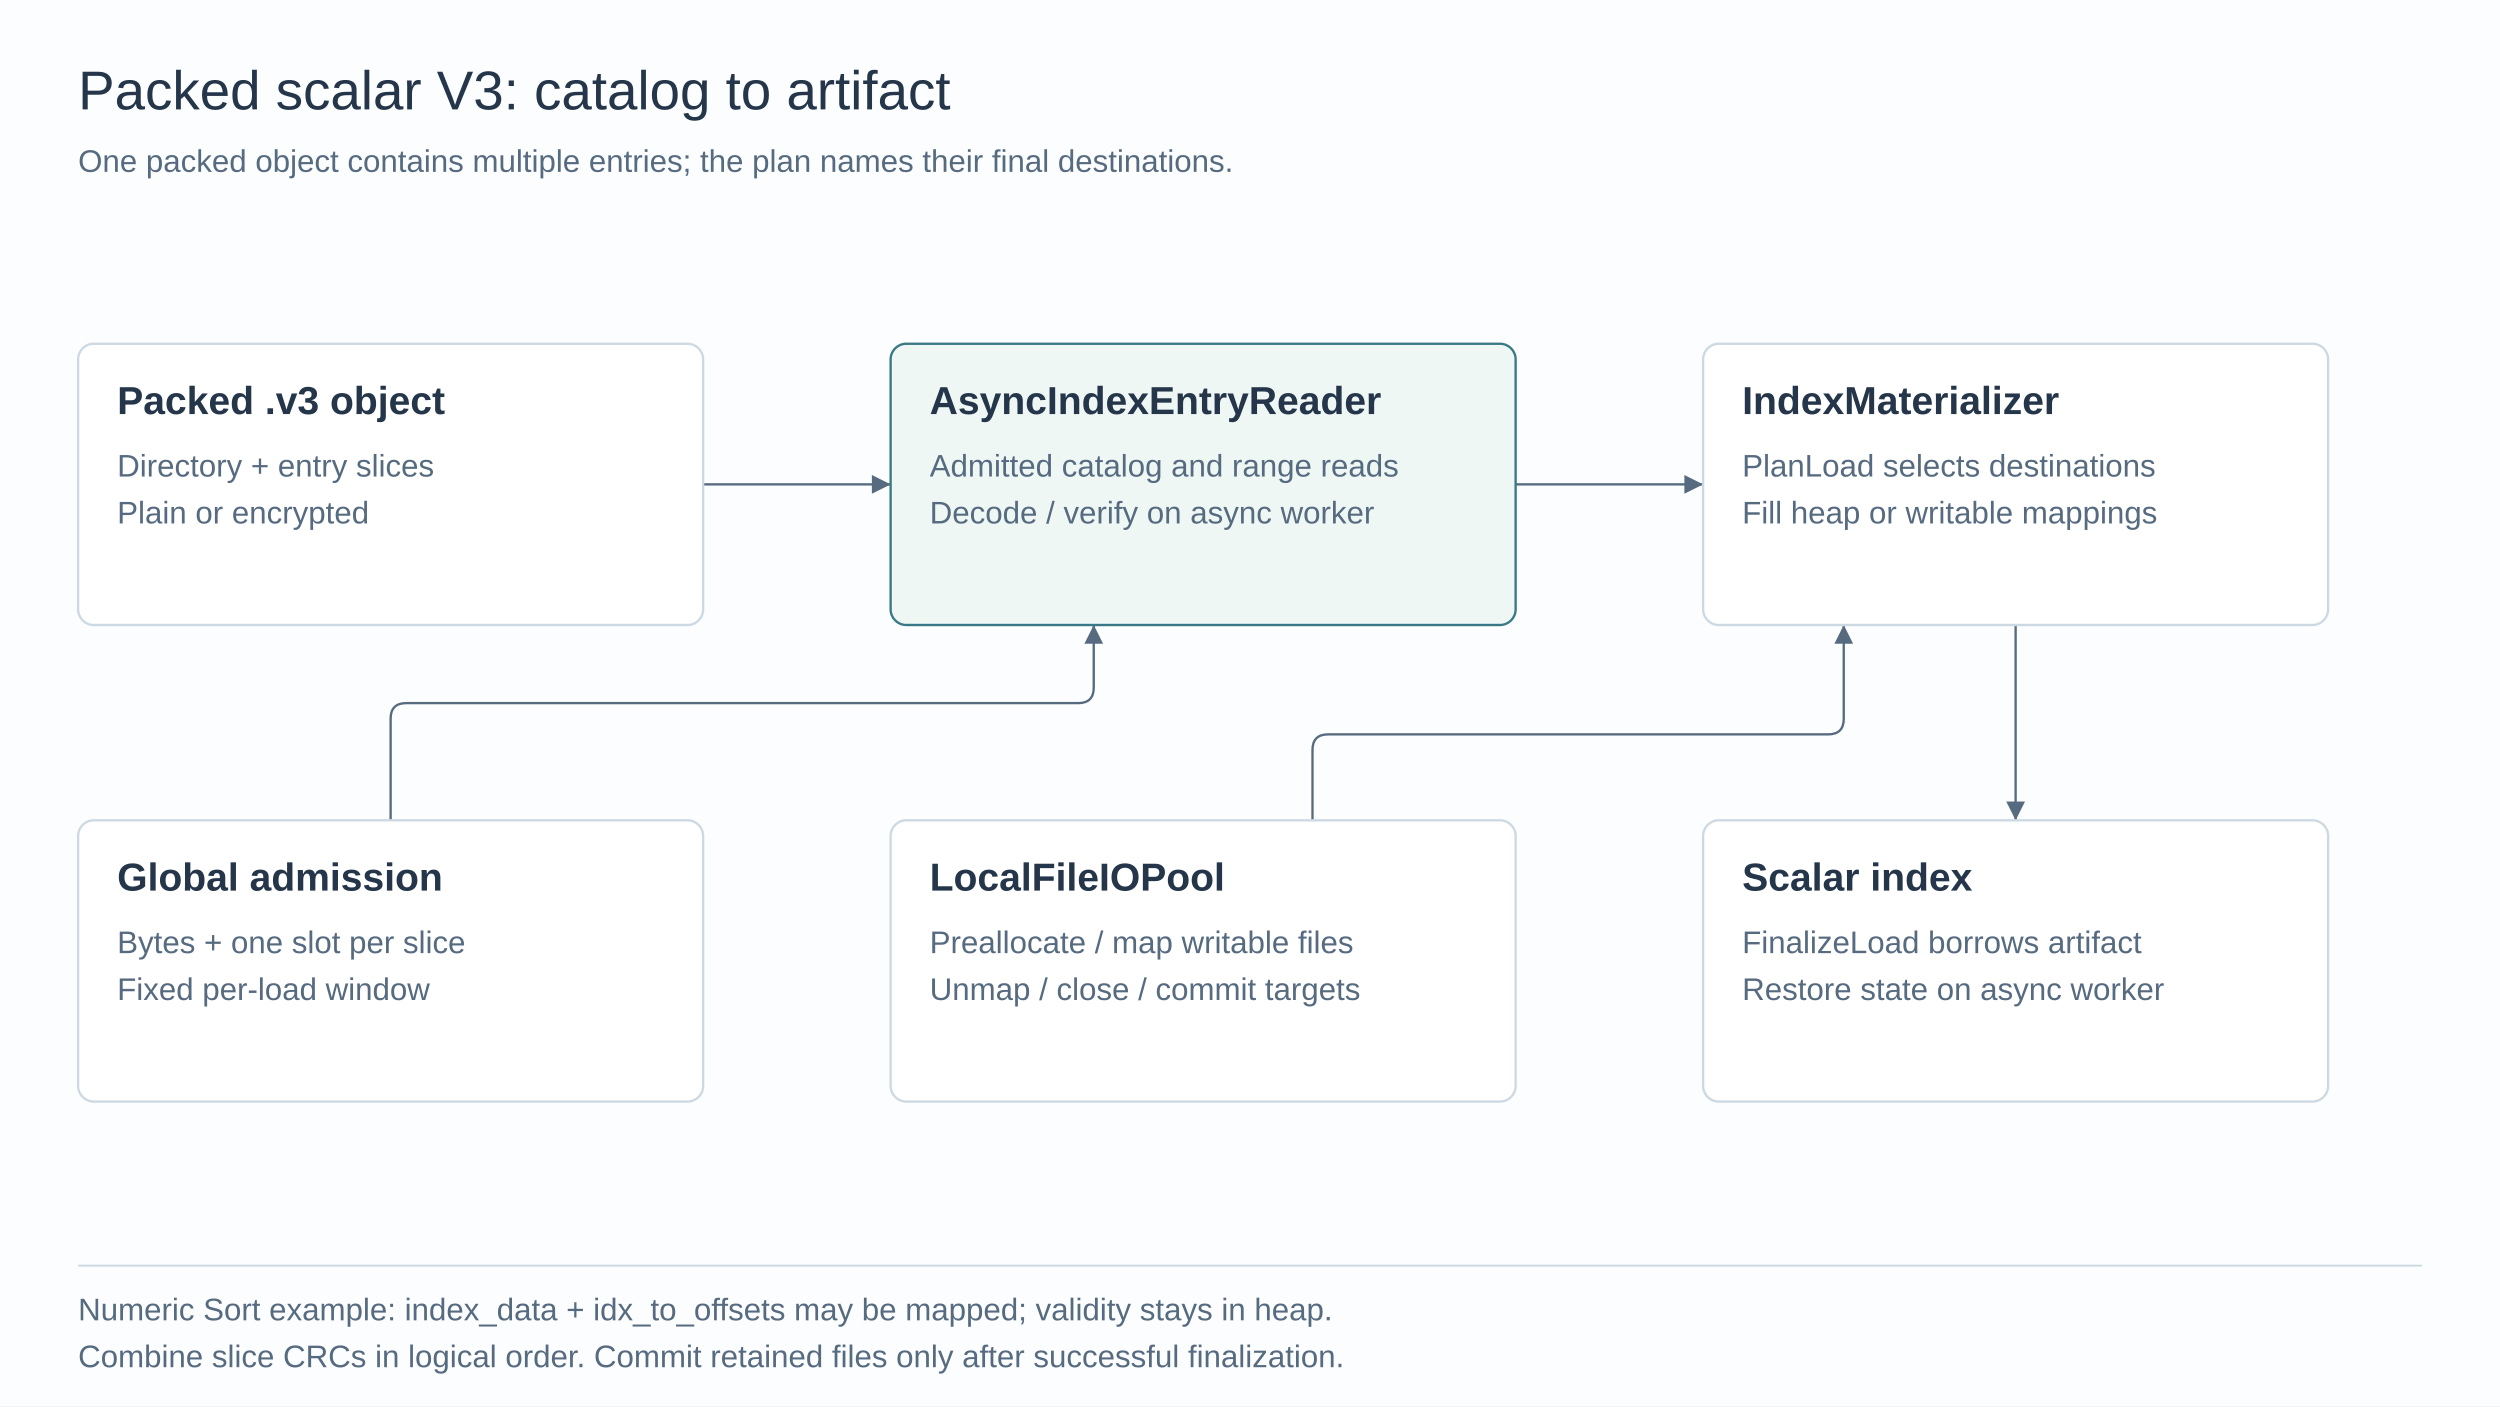
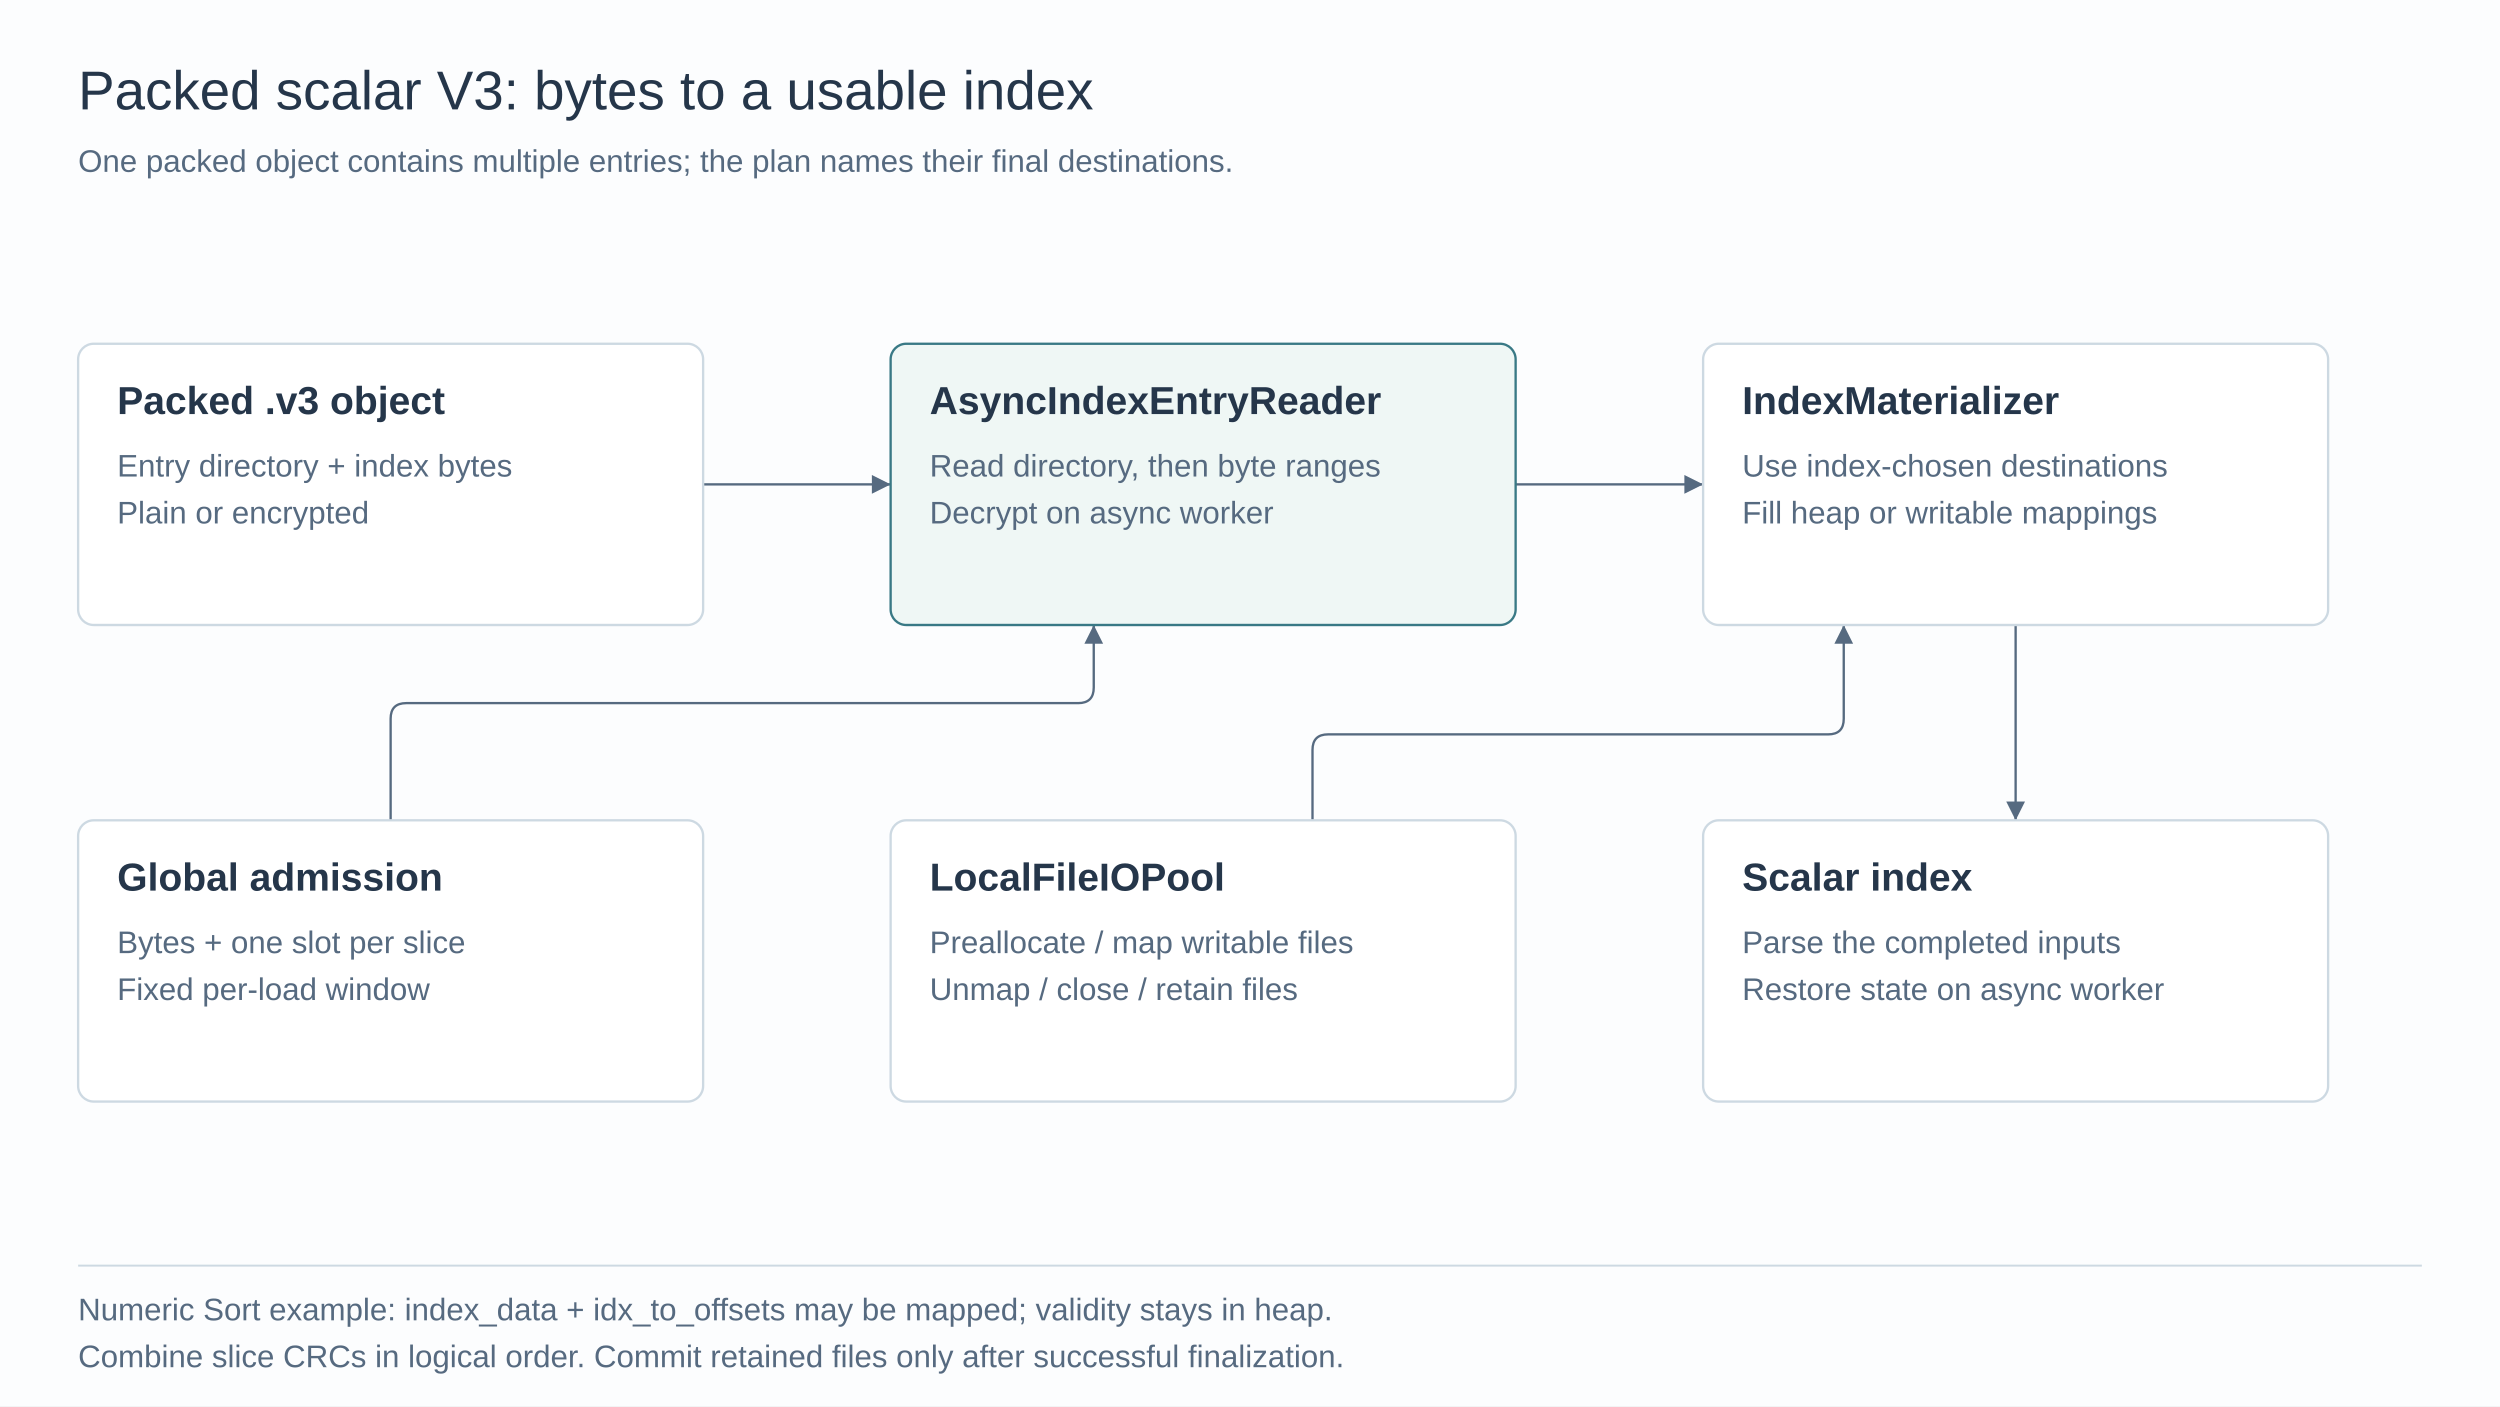
<svg xmlns="http://www.w3.org/2000/svg" width="1280" height="720" viewBox="0 0 1280 720" role="img" aria-labelledby="packed-architecture-title packed-architecture-desc">
  <defs>
    <marker id="packed-architecture-arrow" markerWidth="8" markerHeight="8" refX="8" refY="4" orient="auto">
      <path d="M 0 0 L 8 4 L 0 8 Z" fill="#566A80" />
    </marker>
    <marker id="packed-architecture-accent" markerWidth="8" markerHeight="8" refX="8" refY="4" orient="auto">
      <path d="M 0 0 L 8 4 L 0 8 Z" fill="#397985" />
    </marker>
    <marker id="packed-architecture-link" markerWidth="8" markerHeight="8" refX="8" refY="4" orient="auto">
      <path d="M 0 0 L 8 4 L 0 8 Z" fill="#557794" />
    </marker>
  </defs>
  <rect width="1280" height="720" fill="#FCFDFE" />
  <g font-family="Geist, Arial, sans-serif">
-     <text x="40" y="56" font-size="28" fill="#25364A" text-anchor="start" font-weight="400">Packed scalar V3: catalog to artifact</text>
+     <text x="40" y="56" font-size="28" fill="#25364A" text-anchor="start" font-weight="400">Packed scalar V3: bytes to a usable index</text>
    <text x="40" y="88" font-size="16" fill="#566A80" text-anchor="start" font-weight="400">One packed object contains multiple entries; the plan names their final destinations.</text>
    <path d="M 360 248 L 456 248" fill="none" stroke="#566A80" stroke-width="1.2" marker-end="url(#packed-architecture-arrow)" />
    <path d="M 776 248 L 872 248" fill="none" stroke="#566A80" stroke-width="1.2" marker-end="url(#packed-architecture-arrow)" />
    <path d="M 200 420 L 200 368 Q 200 360 208 360 L 552 360 Q 560 360 560 352 L 560 320" fill="none" stroke="#566A80" stroke-width="1.2" marker-end="url(#packed-architecture-arrow)" />
    <path d="M 672 420 L 672 384 Q 672 376 680 376 L 936 376 Q 944 376 944 368 L 944 320" fill="none" stroke="#566A80" stroke-width="1.2" marker-end="url(#packed-architecture-arrow)" />
    <path d="M 1032 320 L 1032 420" fill="none" stroke="#566A80" stroke-width="1.2" marker-end="url(#packed-architecture-arrow)" />
    <g data-node="Packed .v3 object">
      <rect x="40" y="176" width="320" height="144" rx="8" fill="#FFFFFF" stroke="#CDD9E2" stroke-width="1.2" />
      <text x="60" y="212" font-size="20" fill="#25364A" text-anchor="start" font-weight="600">Packed .v3 object</text>
-       <text x="60" y="244" font-size="16" fill="#566A80" text-anchor="start" font-weight="400">Directory + entry slices</text>
+       <text x="60" y="244" font-size="16" fill="#566A80" text-anchor="start" font-weight="400">Entry directory + index bytes</text>
      <text x="60" y="268" font-size="16" fill="#566A80" text-anchor="start" font-weight="400">Plain or encrypted</text>
    </g>
    <g data-node="AsyncIndexEntryReader">
      <rect x="456" y="176" width="320" height="144" rx="8" fill="#EFF7F5" stroke="#397985" stroke-width="1.2" />
      <text x="476" y="212" font-size="20" fill="#25364A" text-anchor="start" font-weight="600">AsyncIndexEntryReader</text>
-       <text x="476" y="244" font-size="16" fill="#566A80" text-anchor="start" font-weight="400">Admitted catalog and range reads</text>
-       <text x="476" y="268" font-size="16" fill="#566A80" text-anchor="start" font-weight="400">Decode / verify on async worker</text>
+       <text x="476" y="244" font-size="16" fill="#566A80" text-anchor="start" font-weight="400">Read directory, then byte ranges</text>
+       <text x="476" y="268" font-size="16" fill="#566A80" text-anchor="start" font-weight="400">Decrypt on async worker</text>
    </g>
    <g data-node="IndexMaterializer">
      <rect x="872" y="176" width="320" height="144" rx="8" fill="#FFFFFF" stroke="#CDD9E2" stroke-width="1.2" />
      <text x="892" y="212" font-size="20" fill="#25364A" text-anchor="start" font-weight="600">IndexMaterializer</text>
-       <text x="892" y="244" font-size="16" fill="#566A80" text-anchor="start" font-weight="400">PlanLoad selects destinations</text>
+       <text x="892" y="244" font-size="16" fill="#566A80" text-anchor="start" font-weight="400">Use index-chosen destinations</text>
      <text x="892" y="268" font-size="16" fill="#566A80" text-anchor="start" font-weight="400">Fill heap or writable mappings</text>
    </g>
    <g data-node="Global admission">
      <rect x="40" y="420" width="320" height="144" rx="8" fill="#FFFFFF" stroke="#CDD9E2" stroke-width="1.2" />
      <text x="60" y="456" font-size="20" fill="#25364A" text-anchor="start" font-weight="600">Global admission</text>
      <text x="60" y="488" font-size="16" fill="#566A80" text-anchor="start" font-weight="400">Bytes + one slot per slice</text>
      <text x="60" y="512" font-size="16" fill="#566A80" text-anchor="start" font-weight="400">Fixed per-load window</text>
    </g>
    <g data-node="LocalFileIOPool">
      <rect x="456" y="420" width="320" height="144" rx="8" fill="#FFFFFF" stroke="#CDD9E2" stroke-width="1.2" />
      <text x="476" y="456" font-size="20" fill="#25364A" text-anchor="start" font-weight="600">LocalFileIOPool</text>
      <text x="476" y="488" font-size="16" fill="#566A80" text-anchor="start" font-weight="400">Preallocate / map writable files</text>
-       <text x="476" y="512" font-size="16" fill="#566A80" text-anchor="start" font-weight="400">Unmap / close / commit targets</text>
+       <text x="476" y="512" font-size="16" fill="#566A80" text-anchor="start" font-weight="400">Unmap / close / retain files</text>
    </g>
    <g data-node="Scalar index">
      <rect x="872" y="420" width="320" height="144" rx="8" fill="#FFFFFF" stroke="#CDD9E2" stroke-width="1.2" />
      <text x="892" y="456" font-size="20" fill="#25364A" text-anchor="start" font-weight="600">Scalar index</text>
-       <text x="892" y="488" font-size="16" fill="#566A80" text-anchor="start" font-weight="400">FinalizeLoad borrows artifact</text>
+       <text x="892" y="488" font-size="16" fill="#566A80" text-anchor="start" font-weight="400">Parse the completed inputs</text>
      <text x="892" y="512" font-size="16" fill="#566A80" text-anchor="start" font-weight="400">Restore state on async worker</text>
    </g>
    <line x1="40" y1="648" x2="1240" y2="648" stroke="#CDD9E2" />
    <text x="40" y="676" font-size="16" fill="#566A80" text-anchor="start" font-weight="400">Numeric Sort example: index_data + idx_to_offsets may be mapped; validity stays in heap.</text>
    <text x="40" y="700" font-size="16" fill="#566A80" text-anchor="start" font-weight="400">Combine slice CRCs in logical order. Commit retained files only after successful finalization.</text>
  </g>
</svg>
